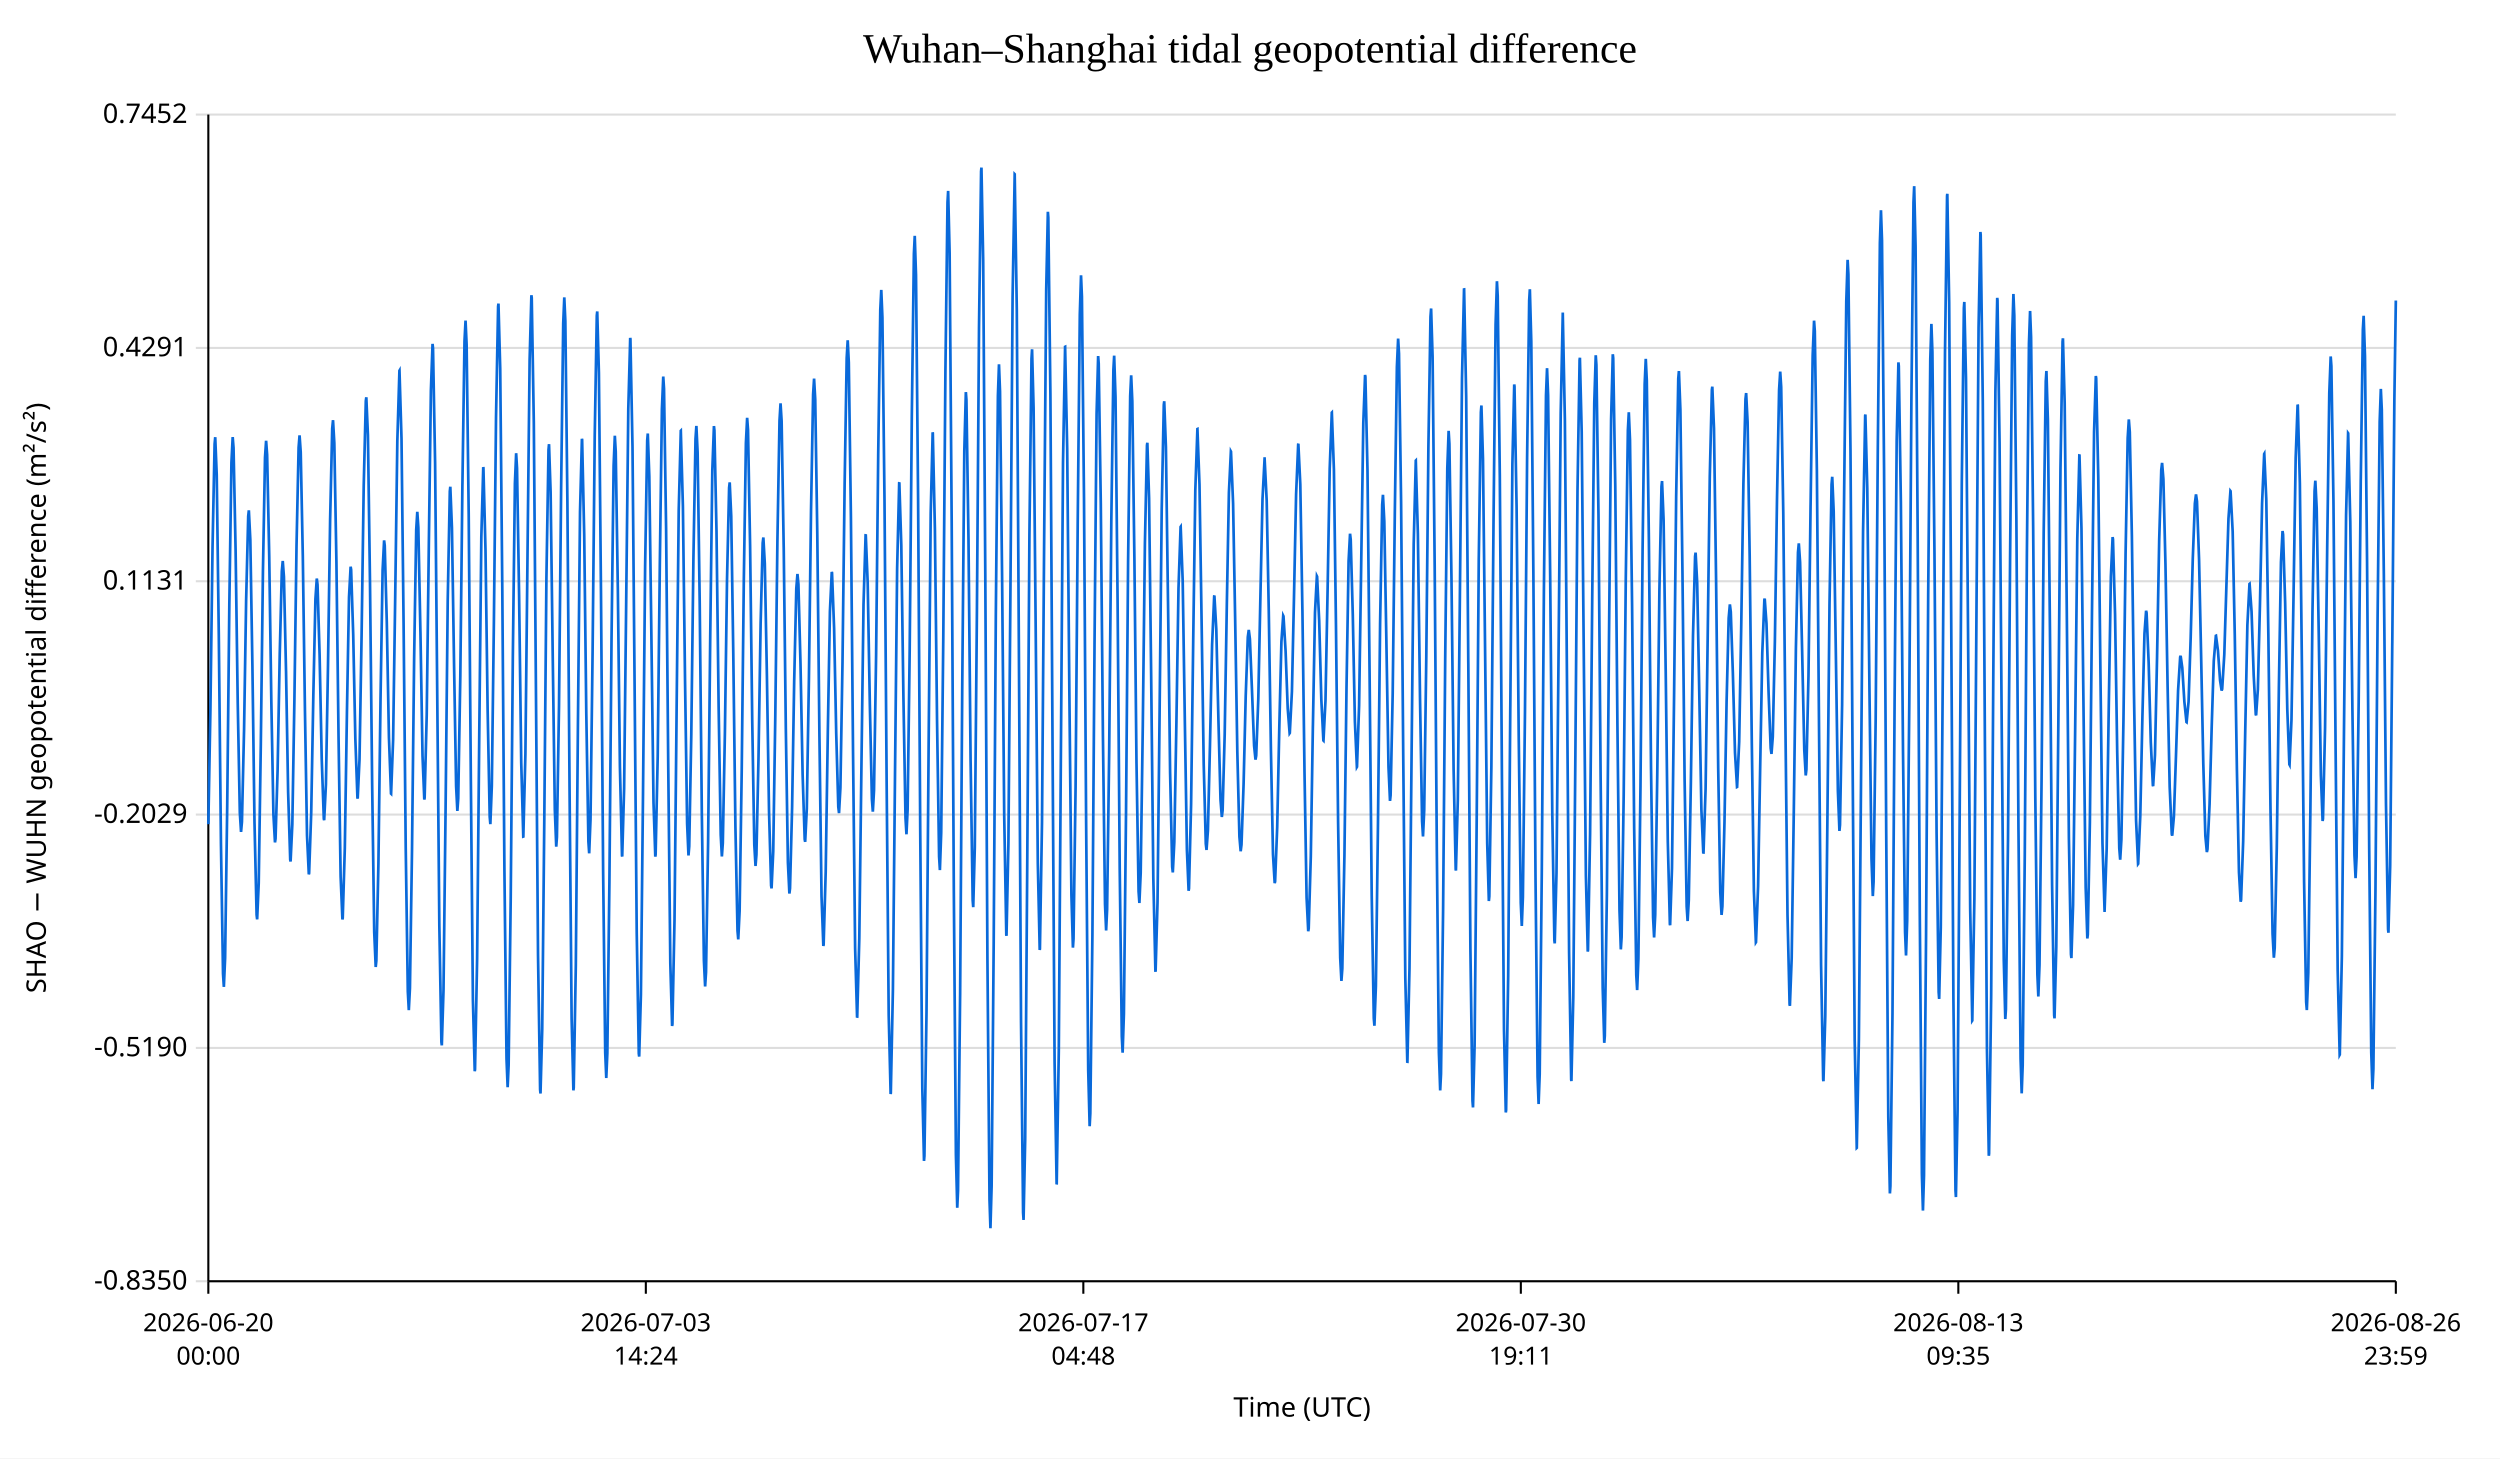
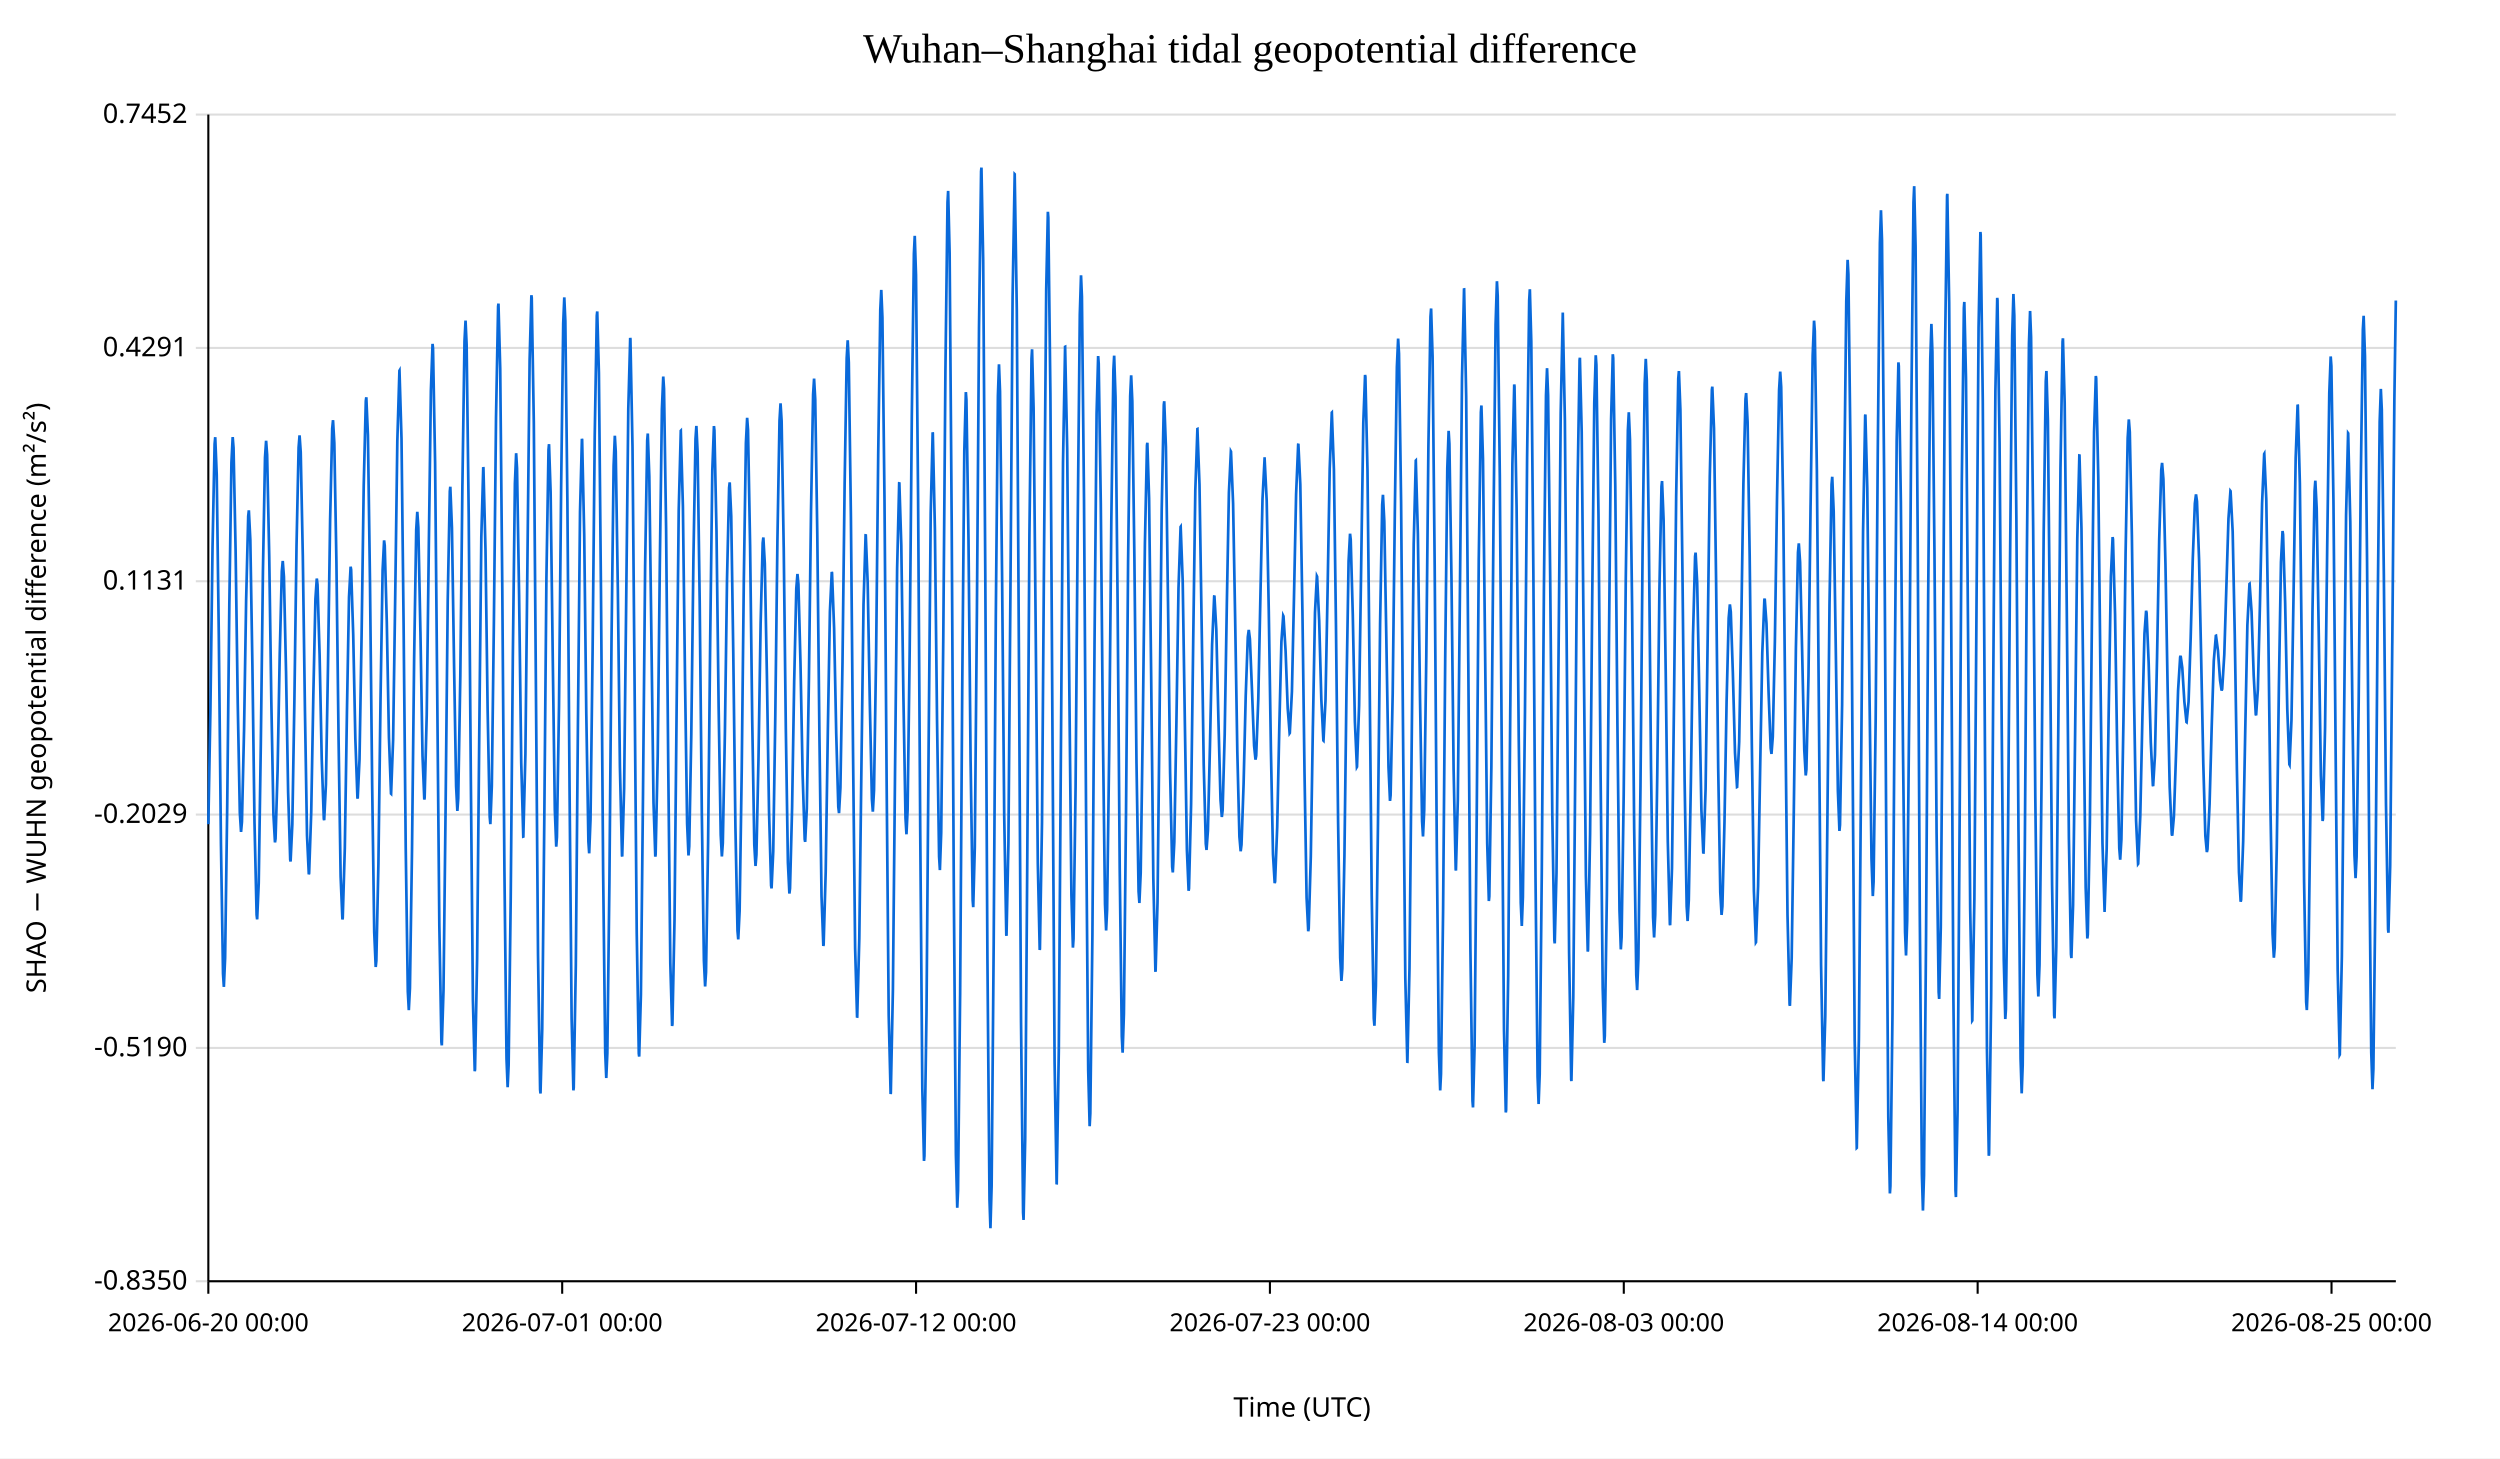
<svg xmlns="http://www.w3.org/2000/svg" width="1200" height="700" viewBox="0 0 1200 700">
  <rect width="100%" height="100%" fill="white" />
  <text x="600.0" y="30" text-anchor="middle" font-size="20">Wuhan–Shanghai tidal geopotential difference</text>
  <g font-family="sans-serif" font-size="13">
    <line x1="94" y1="615.00" x2="1150" y2="615.00" stroke="#dddddd" />
    <text x="90" y="619.00" text-anchor="end">-0.8350</text>
    <line x1="94" y1="503.00" x2="1150" y2="503.00" stroke="#dddddd" />
    <text x="90" y="507.00" text-anchor="end">-0.5190</text>
    <line x1="94" y1="391.00" x2="1150" y2="391.00" stroke="#dddddd" />
    <text x="90" y="395.00" text-anchor="end">-0.2029</text>
    <line x1="94" y1="279.00" x2="1150" y2="279.00" stroke="#dddddd" />
    <text x="90" y="283.00" text-anchor="end">0.1131</text>
    <line x1="94" y1="167.00" x2="1150" y2="167.00" stroke="#dddddd" />
    <text x="90" y="171.00" text-anchor="end">0.4291</text>
    <line x1="94" y1="55.00" x2="1150" y2="55.00" stroke="#dddddd" />
    <text x="90" y="59.00" text-anchor="end">0.7452</text>
    <line x1="100" y1="55" x2="100" y2="615" stroke="black" />
    <line x1="100" y1="615" x2="1150" y2="615" stroke="black" />
    <line x1="100.00" y1="615" x2="100.00" y2="621" stroke="black" />
-     <text x="100.00" y="639" text-anchor="middle" font-size="12">2026-06-20</text>
-     <text x="100.00" y="655" text-anchor="middle" font-size="12">00:00</text>
-     <line x1="310.00" y1="615" x2="310.00" y2="621" stroke="black" />
-     <text x="310.00" y="639" text-anchor="middle" font-size="12">2026-07-03</text>
-     <text x="310.00" y="655" text-anchor="middle" font-size="12">14:24</text>
-     <line x1="520.00" y1="615" x2="520.00" y2="621" stroke="black" />
-     <text x="520.00" y="639" text-anchor="middle" font-size="12">2026-07-17</text>
-     <text x="520.00" y="655" text-anchor="middle" font-size="12">04:48</text>
-     <line x1="730.00" y1="615" x2="730.00" y2="621" stroke="black" />
-     <text x="730.00" y="639" text-anchor="middle" font-size="12">2026-07-30</text>
-     <text x="730.00" y="655" text-anchor="middle" font-size="12">19:11</text>
-     <line x1="940.00" y1="615" x2="940.00" y2="621" stroke="black" />
-     <text x="940.00" y="639" text-anchor="middle" font-size="12">2026-08-13</text>
-     <text x="940.00" y="655" text-anchor="middle" font-size="12">09:35</text>
-     <line x1="1150.00" y1="615" x2="1150.00" y2="621" stroke="black" />
-     <text x="1150.00" y="639" text-anchor="middle" font-size="12">2026-08-26</text>
-     <text x="1150.00" y="655" text-anchor="middle" font-size="12">23:59</text>
+     <text x="100.00" y="639" text-anchor="middle" font-size="12">2026-06-20 00:00</text>
+     <line x1="269.85" y1="615" x2="269.85" y2="621" stroke="black" />
+     <text x="269.85" y="639" text-anchor="middle" font-size="12">2026-07-01 00:00</text>
+     <line x1="439.71" y1="615" x2="439.71" y2="621" stroke="black" />
+     <text x="439.71" y="639" text-anchor="middle" font-size="12">2026-07-12 00:00</text>
+     <line x1="609.56" y1="615" x2="609.56" y2="621" stroke="black" />
+     <text x="609.56" y="639" text-anchor="middle" font-size="12">2026-07-23 00:00</text>
+     <line x1="779.42" y1="615" x2="779.42" y2="621" stroke="black" />
+     <text x="779.42" y="639" text-anchor="middle" font-size="12">2026-08-03 00:00</text>
+     <line x1="949.27" y1="615" x2="949.27" y2="621" stroke="black" />
+     <text x="949.27" y="639" text-anchor="middle" font-size="12">2026-08-14 00:00</text>
+     <line x1="1119.13" y1="615" x2="1119.13" y2="621" stroke="black" />
+     <text x="1119.13" y="639" text-anchor="middle" font-size="12">2026-08-25 00:00</text>
    <polyline points="100.00,395.62 101.00,340.44 101.01,339.64 102.01,263.08 102.02,262.32 103.01,213.11 103.31,209.85 104.02,227.71 104.03,228.25 105.03,305.39 105.04,306.42 106.04,403.81 106.05,404.76 107.05,467.42 107.45,473.70 108.05,459.95 108.06,459.47 109.06,387.02 109.07,386.03 110.07,290.81 110.08,289.85 111.08,222.37 111.09,221.94 111.69,209.81 112.10,214.98 113.09,264.26 113.10,264.98 114.10,336.62 114.11,337.35 115.11,389.79 115.12,390.13 115.70,399.31 116.13,394.51 117.12,351.53 117.14,350.90 118.13,288.88 118.14,288.25 119.14,247.76 119.45,244.97 120.15,258.99 120.16,259.41 121.16,319.94 121.17,320.75 122.16,395.01 122.18,395.72 123.17,439.12 123.43,441.29 124.18,424.10 124.19,423.61 125.19,357.26 125.20,356.39 126.20,274.96 126.21,274.16 127.20,219.60 127.22,219.28 127.73,211.55 128.22,218.33 129.22,266.49 129.23,267.18 130.23,336.15 130.24,336.87 131.24,390.71 131.25,391.09 131.99,404.35 132.26,402.57 133.25,369.59 133.26,369.06 134.26,314.68 134.27,314.11 135.27,274.21 135.72,269.27 136.28,276.78 136.29,277.07 137.28,321.65 137.30,322.27 138.29,379.68 138.30,380.23 139.30,412.60 139.48,413.52 140.31,395.80 140.32,395.35 141.32,335.43 141.33,334.66 142.32,262.61 142.33,261.91 143.33,214.78 143.79,208.99 144.34,216.90 144.35,217.21 145.35,267.01 145.36,267.72 146.36,340.03 146.37,340.81 147.36,400.65 147.37,401.11 148.23,419.68 148.38,419.15 149.38,390.14 149.39,389.63 150.39,334.29 150.40,333.68 151.40,287.74 151.41,287.42 152.06,277.70 152.41,280.61 153.41,314.37 153.42,314.87 154.42,364.00 154.43,364.48 155.43,393.00 155.60,393.69 156.44,376.59 156.45,376.16 157.44,319.28 157.45,318.54 158.45,249.98 158.46,249.31 159.46,205.72 159.85,201.69 160.47,212.59 160.48,212.96 161.48,269.91 161.49,270.71 162.48,352.15 162.49,353.03 163.49,420.25 163.50,420.75 164.36,441.33 164.51,440.66 165.51,407.12 165.52,406.54 166.52,342.44 166.53,341.72 167.52,286.86 167.53,286.46 168.30,272.01 168.54,273.44 169.54,304.55 169.55,305.04 170.55,354.03 170.56,354.52 171.56,382.81 171.69,383.33 172.56,364.59 172.57,364.14 173.57,304.47 173.58,303.71 174.58,233.61 174.59,232.95 175.59,192.48 175.83,190.70 176.60,208.76 176.61,209.26 177.60,279.80 177.61,280.75 178.61,374.53 178.62,375.51 179.62,447.07 179.63,447.57 180.34,464.15 180.64,461.23 181.64,414.53 181.65,413.78 182.64,336.41 182.65,335.58 183.65,273.93 183.66,273.50 184.37,259.39 184.67,261.88 185.67,299.06 185.68,299.63 186.68,353.47 186.69,353.98 187.68,380.93 187.73,380.98 188.69,355.29 188.70,354.73 189.70,286.44 189.71,285.60 190.71,212.16 190.72,211.52 191.72,177.92 191.75,177.87 192.72,210.44 192.73,211.14 193.73,300.15 193.74,301.28 194.74,406.26 194.75,407.28 195.75,475.94 196.23,484.85 196.75,474.72 196.77,474.31 197.76,408.24 197.77,407.30 198.77,317.10 198.78,316.19 199.78,254.53 199.79,254.17 200.30,245.67 200.80,253.20 201.79,302.83 201.81,303.50 202.80,362.34 202.81,362.84 203.66,383.79 203.82,383.00 204.82,343.31 204.83,342.60 205.83,262.43 205.84,261.51 206.83,187.37 206.85,186.79 207.62,165.07 207.85,167.20 208.85,222.31 208.86,223.26 209.86,331.80 209.87,333.09 210.87,443.30 210.88,444.28 211.87,500.16 212.07,501.77 212.88,475.24 212.89,474.57 213.89,387.44 213.90,386.34 214.90,288.88 214.91,287.99 215.91,235.85 216.15,233.64 216.91,252.78 216.93,253.29 217.92,317.22 217.93,317.98 218.93,377.10 218.94,377.51 219.53,389.25 219.95,383.26 220.95,324.64 220.96,323.75 221.95,232.82 221.97,231.86 222.96,163.71 223.46,153.90 223.97,165.27 223.98,165.75 224.98,246.96 224.99,248.16 225.99,372.32 226.00,373.67 226.99,479.40 227.00,480.21 227.87,514.18 228.01,513.33 229.01,460.48 229.02,459.54 230.02,354.95 230.03,353.76 231.03,258.36 231.04,257.60 231.96,224.24 232.04,224.51 233.04,264.13 233.05,264.84 234.05,339.80 234.06,340.59 235.06,392.05 235.37,395.58 236.07,377.32 236.08,376.77 237.07,298.28 237.08,297.23 238.08,201.23 238.09,200.33 239.09,147.09 239.26,145.73 240.10,176.82 240.11,177.61 241.11,283.75 241.12,285.14 242.11,416.38 242.12,417.68 243.12,507.77 243.13,508.31 243.67,521.87 244.14,511.29 245.14,431.52 245.15,430.36 246.15,316.38 246.16,315.21 247.15,232.36 247.16,231.83 247.75,217.55 248.17,224.68 249.17,285.88 249.18,286.75 250.18,365.44 250.19,366.15 251.17,401.56 251.20,401.55 252.19,362.04 252.20,361.24 253.20,266.73 253.21,265.61 254.21,173.46 254.22,172.71 255.07,141.71 255.23,142.93 256.23,202.80 256.24,203.89 257.23,328.67 257.24,330.15 258.24,457.18 258.25,458.31 259.25,522.97 259.44,524.88 260.26,494.24 260.27,493.46 261.27,392.54 261.28,391.26 262.27,278.30 262.28,277.27 263.28,215.90 263.53,213.20 264.29,235.98 264.30,236.60 265.30,313.91 265.31,314.84 266.31,388.31 266.32,388.85 266.99,406.39 267.32,401.81 268.32,338.92 268.33,337.93 269.33,235.23 269.34,234.13 270.34,155.47 270.35,154.97 270.86,142.76 271.36,154.07 272.35,240.83 272.36,242.13 273.36,375.40 273.37,376.84 274.37,488.24 274.38,489.09 275.23,523.37 275.39,522.11 276.39,463.38 276.40,462.35 277.39,349.43 277.40,348.16 278.40,246.39 278.41,245.58 279.32,210.63 279.42,211.06 280.42,256.62 280.43,257.43 281.42,342.68 281.44,343.58 282.43,403.96 282.81,409.60 283.44,393.45 283.45,392.91 284.45,312.28 284.46,311.19 285.46,210.00 285.47,209.04 286.46,151.50 286.67,149.50 287.47,178.86 287.48,179.64 288.48,285.45 288.49,286.84 289.49,416.82 289.50,418.10 290.50,504.98 290.51,505.49 291.01,517.45 291.52,505.60 292.51,423.88 292.52,422.71 293.52,308.04 293.53,306.87 294.53,223.93 294.54,223.41 295.12,209.16 295.55,216.74 296.54,281.48 296.56,282.40 297.55,367.24 297.56,368.03 298.56,410.77 298.66,411.11 299.57,378.67 299.58,377.93 300.58,288.13 300.59,287.04 301.58,196.29 301.60,195.54 302.50,162.21 302.60,162.70 303.60,214.49 303.61,215.46 304.61,329.49 304.62,330.85 305.62,446.84 305.63,447.86 306.62,505.69 306.81,507.15 307.63,477.60 307.64,476.86 308.64,381.37 308.65,380.17 309.65,272.71 309.66,271.71 310.66,211.39 310.94,208.09 311.66,228.55 311.67,229.13 312.67,305.55 312.68,306.49 313.68,384.73 313.69,385.36 314.54,411.18 314.70,410.16 315.70,363.04 315.71,362.21 316.70,272.31 316.71,271.31 317.71,196.77 317.72,196.25 318.36,180.75 318.73,186.61 319.73,253.81 319.74,254.86 320.74,365.79 320.75,367.01 321.74,461.70 321.75,462.43 322.61,492.46 322.76,491.58 323.76,441.79 323.77,440.90 324.77,340.97 324.78,339.82 325.78,245.54 325.79,244.76 326.78,206.77 326.79,206.76 327.79,242.92 327.80,243.64 328.80,325.00 328.81,325.91 329.81,395.02 329.82,395.50 330.47,410.62 330.83,406.31 331.82,352.49 331.83,351.66 332.83,268.84 332.84,268.00 333.84,210.72 334.26,204.45 334.85,217.02 334.86,217.48 335.86,289.26 335.87,290.27 336.86,388.87 336.87,389.87 337.87,460.79 337.88,461.24 338.46,473.51 338.89,466.68 339.89,404.28 339.90,403.33 340.90,306.41 340.91,305.38 341.90,226.32 341.91,225.74 342.69,204.52 342.92,206.60 343.92,255.15 343.93,255.94 344.93,338.05 344.94,338.91 345.94,400.49 345.95,400.88 346.50,411.09 346.95,404.66 347.95,351.93 347.96,351.17 348.96,278.80 348.97,278.09 349.97,234.15 350.26,231.55 350.98,247.51 350.99,247.98 351.98,314.11 351.99,314.99 352.99,396.15 353.00,396.93 354.00,446.76 354.36,450.90 355.01,437.37 355.02,436.93 356.02,370.30 356.03,369.37 357.02,279.52 357.03,278.61 358.03,212.93 358.04,212.50 358.63,200.56 359.05,206.43 360.05,262.06 360.06,262.89 361.06,345.12 361.07,345.96 362.06,405.22 362.07,405.60 362.65,415.66 363.08,410.26 364.08,363.85 364.09,363.19 365.09,299.87 365.10,299.25 366.09,260.60 366.41,257.99 367.10,270.41 367.11,270.79 368.11,324.10 368.12,324.81 369.12,388.75 369.13,389.34 370.13,425.06 370.35,426.42 371.13,409.19 371.15,408.72 372.14,343.76 372.15,342.90 373.15,260.07 373.16,259.24 374.16,201.88 374.66,193.61 375.17,201.99 375.18,202.34 376.17,262.29 376.19,263.16 377.18,348.58 377.19,349.46 378.19,413.74 378.20,414.18 378.91,428.90 379.21,426.42 380.21,387.50 380.22,386.90 381.21,326.74 381.23,326.12 382.22,282.66 382.23,282.39 382.78,275.50 383.24,280.42 384.24,318.72 384.25,319.27 385.25,371.35 385.26,371.86 386.25,402.84 386.48,404.08 387.26,388.25 387.27,387.82 388.27,326.52 388.28,325.69 389.28,245.88 389.29,245.08 390.29,189.27 390.76,181.74 391.29,191.36 391.31,191.75 392.30,256.53 392.31,257.47 393.31,352.00 393.32,353.00 394.32,429.64 394.33,430.22 395.20,454.04 395.34,453.48 396.33,418.68 396.34,418.07 397.34,352.22 397.35,351.49 398.35,293.88 398.36,293.43 399.25,274.54 399.37,274.91 400.37,301.61 400.38,302.08 401.37,351.34 401.38,351.87 402.38,387.29 402.73,390.29 403.39,378.25 403.40,377.85 404.40,317.83 404.41,316.98 405.41,233.46 405.42,232.60 406.41,171.85 406.90,163.34 407.42,173.87 407.43,174.30 408.43,247.62 408.44,248.70 409.44,359.24 409.45,360.44 410.45,454.39 410.46,455.13 411.40,488.44 411.46,488.30 412.46,450.56 412.47,449.85 413.47,369.11 413.48,368.17 414.48,290.73 414.49,290.07 415.49,256.64 415.56,256.48 416.49,279.80 416.50,280.30 417.50,336.79 417.51,337.43 418.51,383.53 418.96,389.60 419.52,379.53 419.53,379.14 420.53,314.47 420.54,313.53 421.53,219.13 421.54,218.14 422.54,148.57 423.01,139.16 423.55,152.15 423.56,152.67 424.56,240.20 424.57,241.49 425.57,373.36 425.58,374.79 426.57,486.49 426.58,487.36 427.50,525.11 427.59,524.69 428.59,475.27 428.60,474.37 429.60,372.17 429.61,370.99 430.61,273.70 430.62,272.89 431.61,231.68 431.68,231.54 432.62,261.65 432.63,262.28 433.63,333.79 433.64,334.59 434.64,392.63 435.10,400.46 435.65,388.74 435.66,388.28 436.65,311.84 436.66,310.74 437.66,200.73 437.67,199.60 438.67,121.75 439.08,113.22 439.68,131.90 439.69,132.58 440.69,239.72 440.70,241.26 441.69,395.67 441.70,397.31 442.70,521.65 442.71,522.56 443.52,557.23 443.72,554.90 444.72,486.06 444.73,484.90 445.73,359.61 445.74,358.21 446.73,247.07 446.74,246.20 447.68,207.53 447.75,207.82 448.75,253.83 448.76,254.66 449.76,344.18 449.77,345.14 450.76,411.08 451.15,417.64 451.77,399.91 451.78,399.30 452.78,305.81 452.79,304.50 453.79,179.06 453.80,177.82 454.80,97.12 455.11,91.64 455.80,120.63 455.82,121.51 456.81,250.89 456.82,252.67 457.82,425.11 457.83,426.87 458.83,553.70 458.84,554.54 459.48,579.73 459.85,571.53 460.84,478.84 460.86,477.43 461.85,333.13 461.86,331.59 462.86,217.14 462.87,216.33 463.61,188.21 463.88,191.90 464.88,259.18 464.89,260.24 465.88,365.07 465.90,366.12 466.89,432.16 467.15,435.43 467.90,406.80 467.91,405.99 468.91,294.53 468.92,293.06 469.92,158.02 469.93,156.75 470.92,82.23 471.10,80.45 471.93,125.12 471.94,126.24 472.94,275.80 472.95,277.75 473.95,458.06 473.96,459.80 474.96,575.89 475.41,589.55 475.96,569.96 475.98,569.22 476.97,452.99 476.98,451.37 477.98,297.13 477.99,295.59 478.99,190.33 479.00,189.71 479.51,174.87 480.01,187.84 481.00,276.44 481.01,277.67 482.01,390.44 482.02,391.48 483.02,448.70 483.12,449.17 484.03,405.30 484.04,404.30 485.04,279.21 485.05,277.66 486.04,143.23 486.05,142.05 487.05,83.60 487.06,83.61 488.06,148.65 488.07,149.99 489.07,312.42 489.08,314.41 490.08,488.47 490.09,490.05 491.08,582.11 491.31,585.56 492.09,546.79 492.10,545.76 493.10,411.47 493.11,409.77 494.11,257.92 494.12,256.53 495.12,172.16 495.39,167.66 496.12,195.84 496.13,196.64 497.13,301.45 497.14,302.76 498.14,413.58 498.15,414.51 499.06,455.96 499.16,455.45 500.16,394.71 500.17,393.58 501.16,263.55 501.17,262.04 502.17,139.98 502.18,139.02 502.98,101.66 503.19,104.41 504.19,189.15 504.20,190.62 505.20,354.19 505.21,356.06 506.20,508.91 506.21,510.16 507.18,568.47 507.22,568.36 508.22,504.38 508.23,503.14 509.23,360.95 509.24,359.29 510.24,222.96 510.25,221.82 511.24,166.47 511.26,166.46 512.25,215.50 512.26,216.48 513.26,328.56 513.27,329.83 514.27,428.98 514.28,429.71 515.00,454.86 515.29,450.67 516.28,377.88 516.29,376.70 517.29,252.59 517.30,251.24 518.30,151.45 518.31,150.78 518.89,132.15 519.32,142.38 520.32,239.18 520.33,240.65 521.32,391.57 521.33,393.18 522.33,512.81 522.34,513.65 523.03,540.57 523.35,534.48 524.35,449.36 524.36,448.03 525.36,310.77 525.37,309.31 526.36,199.11 526.37,198.33 527.11,170.91 527.38,174.52 528.38,241.77 528.39,242.84 529.39,351.72 529.40,352.86 530.40,433.59 530.41,434.10 530.94,446.63 531.41,436.59 532.41,360.31 532.42,359.20 533.42,251.07 533.43,249.98 534.43,177.42 534.80,170.72 535.43,190.07 535.45,190.72 536.44,288.07 536.45,289.40 537.45,415.38 537.46,416.62 538.46,497.52 538.86,505.29 539.47,486.81 539.48,486.18 540.47,391.91 540.49,390.63 541.48,270.27 541.49,269.09 542.49,190.05 542.96,180.15 543.50,192.39 543.51,192.87 544.51,268.12 544.52,269.15 545.51,366.13 545.53,367.07 546.52,427.90 546.91,433.43 547.53,419.11 547.54,418.63 548.54,348.41 548.55,347.47 549.55,261.53 549.56,260.72 550.55,213.72 550.73,212.53 551.56,239.02 551.57,239.68 552.57,325.43 552.58,326.51 553.58,420.45 553.59,421.28 554.59,466.07 554.68,466.42 555.59,433.74 555.61,433.01 556.60,342.54 556.61,341.43 557.61,245.24 557.62,244.38 558.62,194.35 558.83,192.61 559.63,214.34 559.64,214.91 560.63,288.04 560.65,288.96 561.64,370.10 561.65,370.84 562.65,416.11 562.95,418.76 563.66,404.28 563.67,403.86 564.67,347.07 564.68,346.34 565.67,282.80 565.68,282.24 566.68,252.89 566.73,252.82 567.69,278.74 567.70,279.29 568.70,344.65 568.71,345.42 569.71,407.66 569.72,408.15 570.53,427.57 570.72,426.43 571.72,386.30 571.73,385.61 572.73,308.45 572.74,307.57 573.74,235.80 573.75,235.20 574.75,205.93 574.77,205.92 575.75,232.53 575.76,233.07 576.76,297.78 576.77,298.56 577.77,366.11 577.78,366.72 578.78,404.98 579.13,407.98 579.79,398.78 579.80,398.48 580.79,357.51 580.80,356.98 581.80,309.74 581.81,309.31 582.81,286.09 582.91,285.88 583.82,302.05 583.83,302.41 584.83,344.95 584.84,345.44 585.83,383.57 585.84,383.84 586.48,392.15 586.85,389.05 587.85,352.57 587.86,351.99 588.86,291.15 588.87,290.47 589.87,236.72 589.88,236.29 590.82,216.68 590.88,216.79 591.88,241.52 591.89,242.00 592.89,298.03 592.90,298.71 593.90,360.12 593.91,360.71 594.91,401.41 594.92,401.66 595.52,408.61 595.92,405.43 596.92,376.49 596.93,376.07 597.93,334.58 597.94,334.16 598.94,305.82 599.41,302.35 599.95,306.68 599.96,306.85 600.95,331.28 600.96,331.60 601.96,357.80 601.97,358.01 602.64,364.63 602.98,362.70 603.98,335.48 603.99,335.04 604.99,286.51 605.00,285.96 605.99,239.90 606.00,239.51 607.00,220.11 607.01,220.11 608.01,240.26 608.02,240.68 609.02,293.73 609.03,294.41 610.03,359.43 610.04,360.10 611.03,409.86 611.04,410.23 611.85,423.91 612.05,423.08 613.05,397.16 613.06,396.72 614.06,349.40 614.07,348.87 615.07,308.23 615.08,307.93 615.94,295.53 616.08,295.82 617.08,312.42 617.09,312.70 618.09,339.71 618.10,339.97 619.02,351.96 619.11,351.83 620.10,332.37 620.12,331.99 621.11,286.79 621.12,286.23 622.12,237.62 622.13,237.18 623.13,213.19 623.21,213.01 624.14,232.40 624.15,232.84 625.14,292.26 625.16,293.05 626.15,369.89 626.16,370.69 627.16,430.60 627.17,431.04 627.95,446.99 628.18,445.64 629.18,411.27 629.19,410.70 630.18,348.69 630.20,348.00 631.19,294.33 631.20,293.92 632.10,276.55 632.21,276.77 633.21,297.94 633.22,298.31 634.22,335.36 634.23,335.72 635.22,355.44 635.27,355.49 636.23,336.33 636.24,335.91 637.24,283.62 637.25,282.96 638.25,225.39 638.26,224.87 639.26,198.04 639.29,198.01 640.26,224.92 640.28,225.50 641.27,300.69 641.28,301.66 642.28,393.76 642.29,394.68 643.29,459.40 643.30,459.81 643.88,470.85 644.31,464.94 645.30,411.82 645.32,411.03 646.31,331.13 646.32,330.29 647.32,269.59 647.33,269.18 648.02,256.18 648.34,258.93 649.34,295.26 649.35,295.80 650.34,345.94 650.35,346.39 651.30,368.17 651.36,368.07 652.36,338.92 652.37,338.35 653.37,271.03 653.38,270.23 654.38,203.41 654.39,202.87 655.23,179.98 655.39,180.87 656.39,225.65 656.40,226.47 657.40,323.27 657.41,324.45 658.41,428.76 658.42,429.72 659.42,488.77 659.72,492.35 660.42,473.49 660.43,472.93 661.43,395.18 661.44,394.15 662.44,299.92 662.45,299.02 663.45,242.29 663.82,237.50 664.46,250.19 664.47,250.60 665.46,307.69 665.47,308.41 666.47,367.84 666.48,368.30 667.20,384.42 667.49,381.71 668.49,333.08 668.50,332.29 669.50,247.32 669.51,246.39 670.50,176.42 670.51,175.94 671.10,162.53 671.52,169.71 672.52,240.63 672.53,241.73 673.53,359.95 673.54,361.28 674.54,468.62 674.55,469.49 675.51,510.13 675.55,510.04 676.55,464.84 676.56,463.96 677.56,362.05 677.57,360.86 678.57,261.81 678.58,260.99 679.58,221.07 679.59,221.06 680.58,256.22 680.59,256.92 681.59,333.82 681.60,334.66 682.60,394.20 683.04,401.49 683.61,389.16 683.62,388.70 684.62,315.33 684.63,314.30 685.62,215.52 685.63,214.55 686.63,152.05 686.93,148.08 687.64,171.16 687.65,171.85 688.65,272.02 688.66,273.38 689.66,406.17 689.67,407.52 690.66,504.74 690.67,505.37 691.29,523.40 691.68,515.53 692.68,437.48 692.69,436.30 693.69,317.24 693.70,315.99 694.70,225.18 694.71,224.58 695.34,206.82 695.71,213.01 696.71,277.79 696.72,278.74 697.72,368.38 697.73,369.23 698.73,417.22 698.84,417.86 699.73,384.81 699.75,384.03 700.74,286.76 700.75,285.55 701.75,182.34 701.76,181.45 702.74,138.42 702.77,138.49 703.77,190.47 703.78,191.51 704.77,317.29 704.79,318.82 705.78,453.90 705.79,455.13 706.79,528.40 707.04,531.56 707.80,502.06 707.81,501.26 708.81,393.88 708.82,392.50 709.81,268.26 709.83,267.10 710.82,197.87 711.08,194.64 711.83,220.34 711.84,221.05 712.84,311.67 712.85,312.78 713.85,404.01 713.86,404.74 714.65,432.48 714.87,430.30 715.86,367.85 715.87,366.79 716.87,252.61 716.88,251.35 717.88,156.09 717.89,155.42 718.53,134.99 718.90,142.10 719.89,226.96 719.91,228.30 720.90,369.59 720.91,371.14 721.91,493.65 721.92,494.60 722.78,533.97 722.93,532.83 723.93,468.37 723.94,467.22 724.93,340.17 724.95,338.73 725.94,223.49 725.95,222.58 726.83,184.54 726.96,185.44 727.96,243.25 727.97,244.26 728.97,351.56 728.98,352.71 729.97,433.43 730.46,444.44 730.98,430.88 730.99,430.33 731.99,341.56 732.00,340.31 733.00,220.70 733.01,219.52 734.01,144.15 734.33,138.84 735.01,163.74 735.02,164.51 736.02,275.47 736.03,276.97 737.03,419.29 737.04,420.70 738.04,516.84 738.53,529.94 739.05,515.78 739.06,515.20 740.05,419.15 740.06,417.79 741.06,284.74 741.07,283.40 742.07,190.23 742.08,189.68 742.58,176.74 743.09,189.77 744.09,276.76 744.10,277.97 745.09,389.85 745.10,390.90 746.10,451.39 746.27,452.82 747.11,419.24 747.12,418.41 748.12,312.58 748.13,311.27 749.13,199.12 749.14,198.16 750.13,150.65 750.14,150.65 751.14,201.52 751.15,202.56 752.15,326.95 752.16,328.45 753.16,456.43 753.17,457.54 754.17,518.20 754.28,518.90 755.17,478.91 755.18,477.99 756.18,362.33 756.19,360.90 757.19,236.35 757.20,235.24 758.20,172.89 758.35,171.71 759.21,207.28 759.22,208.14 760.21,313.64 760.22,314.92 761.22,419.61 761.23,420.45 762.12,456.76 762.24,456.04 763.24,400.40 763.25,399.39 764.25,289.08 764.26,287.85 765.25,193.81 765.26,193.13 765.96,170.53 766.27,175.17 767.27,247.32 767.28,248.48 768.28,370.78 768.29,372.11 769.29,473.51 769.30,474.25 770.05,500.56 770.30,497.26 771.30,429.32 771.31,428.20 772.31,307.67 772.32,306.33 773.32,201.90 773.33,201.10 774.14,170.05 774.34,171.87 775.33,233.29 775.34,234.33 776.34,345.82 776.35,347.03 777.35,436.51 777.36,437.12 778.00,455.70 778.37,449.85 779.37,381.84 779.38,380.81 780.37,278.30 780.38,277.26 781.38,206.43 781.83,197.89 782.39,210.97 782.40,211.47 783.40,290.64 783.41,291.75 784.40,397.74 784.42,398.79 785.41,468.01 785.83,475.23 786.42,460.36 786.43,459.82 787.43,377.30 787.44,376.15 788.44,264.31 788.45,263.18 789.44,184.37 789.46,183.89 789.97,172.24 790.46,182.64 791.46,258.82 791.47,259.92 792.47,366.70 792.48,367.77 793.48,440.31 793.97,449.97 794.48,439.57 794.50,439.14 795.49,371.55 795.50,370.61 796.50,284.19 796.51,283.37 797.51,233.51 797.78,230.91 798.52,249.43 798.53,249.95 799.52,321.24 799.54,322.16 800.53,403.09 800.54,403.81 801.54,443.61 801.66,444.09 802.55,416.81 802.56,416.17 803.56,333.74 803.57,332.69 804.56,238.01 804.58,237.12 805.57,181.68 805.88,178.11 806.58,196.51 806.59,197.07 807.59,275.60 807.60,276.65 808.60,373.29 808.61,374.22 809.60,435.08 810.05,442.09 810.61,432.22 810.62,431.84 811.62,375.31 811.63,374.55 812.63,305.76 812.64,305.12 813.64,267.05 813.89,265.27 814.64,279.69 814.65,280.09 815.65,332.42 815.66,333.08 816.66,388.32 816.67,388.78 817.59,409.68 817.68,409.47 818.68,378.78 818.69,378.18 819.68,306.81 819.69,305.93 820.69,229.18 820.70,228.48 821.70,187.09 821.91,185.60 822.71,205.56 822.72,206.09 823.72,278.33 823.73,279.28 824.72,367.40 824.73,368.26 825.73,428.05 825.74,428.43 826.35,439.16 826.75,435.02 827.75,394.56 827.76,393.97 828.76,337.00 828.77,336.43 829.76,296.86 829.77,296.61 830.34,290.12 830.78,293.75 831.78,323.33 831.79,323.75 832.79,361.00 832.80,361.33 833.77,377.75 833.81,377.73 834.80,356.19 834.81,355.74 835.81,299.30 835.82,298.58 836.82,232.75 836.83,232.12 837.83,191.57 838.15,188.67 838.84,202.48 838.85,202.91 839.84,266.78 839.85,267.66 840.85,355.27 840.86,356.20 841.86,427.20 841.87,427.75 842.82,452.34 842.88,452.25 843.88,425.50 843.89,425.00 844.88,368.54 844.89,367.89 845.89,313.67 845.90,313.20 846.90,287.86 847.06,287.34 847.91,299.29 847.92,299.57 848.92,332.31 848.93,332.68 849.92,359.11 850.31,361.88 850.93,353.74 850.94,353.45 851.94,307.85 851.95,307.19 852.95,240.18 852.96,239.46 853.96,187.32 853.97,186.98 854.50,178.37 854.97,185.74 855.97,246.21 855.98,247.13 856.98,345.60 856.99,346.71 857.99,438.36 858.00,439.15 859.00,481.99 859.15,482.80 860.00,460.02 860.01,459.47 861.01,390.36 861.02,389.49 862.02,311.89 862.03,311.17 863.03,265.12 863.43,260.83 864.04,269.79 864.05,270.10 865.04,313.21 865.05,313.76 866.05,359.72 866.06,360.08 866.75,372.21 867.07,369.35 868.07,324.43 868.08,323.69 869.07,242.85 869.09,241.93 870.08,170.95 870.09,170.44 870.75,153.91 871.10,158.90 872.10,225.94 872.11,227.02 873.11,346.62 873.12,348.00 874.11,463.18 874.13,464.17 875.12,518.14 875.26,518.97 876.13,487.80 876.14,487.06 877.14,394.53 877.15,393.38 878.15,290.93 878.16,289.99 879.15,232.50 879.47,228.86 880.16,245.32 880.17,245.81 881.17,310.99 881.18,311.80 882.18,379.27 882.19,379.80 882.93,398.84 883.20,396.00 884.19,339.52 884.21,338.57 885.20,235.37 885.21,234.21 886.21,144.98 886.22,144.35 886.86,124.73 887.23,131.71 888.23,216.36 888.24,217.71 889.23,363.39 889.25,365.03 890.24,498.16 890.25,499.25 891.24,550.99 891.26,550.97 892.26,498.98 892.27,497.95 893.27,377.08 893.28,375.65 894.27,254.99 894.29,253.96 895.28,199.44 895.38,198.98 896.29,234.30 896.30,235.08 897.30,327.46 897.31,328.54 898.31,411.71 898.32,412.30 898.95,430.12 899.32,423.27 900.32,345.32 900.33,344.10 901.33,217.34 901.34,215.97 902.34,117.02 902.35,116.39 902.86,100.93 903.36,115.34 904.35,225.44 904.36,227.08 905.36,395.71 905.37,397.52 906.37,535.17 906.38,536.17 907.15,572.84 907.39,569.31 908.39,486.60 908.40,485.23 909.39,339.09 909.40,337.48 910.40,212.15 910.41,211.20 911.24,173.95 911.42,175.70 912.42,241.33 912.43,242.44 913.43,359.11 913.44,360.35 914.43,447.47 914.89,458.63 915.44,442.16 915.45,441.52 916.45,338.02 916.46,336.55 917.46,193.20 917.47,191.76 918.47,97.05 918.81,89.36 919.47,118.07 919.48,118.99 920.48,255.61 920.49,257.48 921.49,437.40 921.50,439.20 922.50,563.14 922.51,563.88 923.01,581.06 923.52,564.25 924.51,449.02 924.52,447.38 925.52,287.20 925.53,285.57 926.53,172.92 926.54,172.24 927.07,155.49 927.55,168.88 928.55,266.32 928.56,267.70 929.55,398.28 929.56,399.54 930.56,476.25 930.80,479.48 931.57,445.23 931.58,444.30 932.58,318.71 932.59,317.08 933.59,170.63 933.60,169.28 934.59,94.02 934.71,93.04 935.60,145.07 935.61,146.30 936.61,302.12 936.62,304.07 937.62,477.49 937.63,479.07 938.63,571.42 938.84,574.58 939.63,533.13 939.64,532.05 940.64,391.61 940.65,389.84 941.65,232.74 941.66,231.31 942.66,147.85 942.87,144.94 943.67,181.41 943.68,182.36 944.67,304.24 944.68,305.75 945.68,435.08 945.69,436.19 946.68,489.89 946.70,489.86 947.70,431.41 947.71,430.24 948.71,293.04 948.72,291.42 949.71,158.03 949.72,156.95 950.59,111.35 950.73,112.71 951.73,192.13 951.74,193.56 952.74,354.05 952.75,355.89 953.74,503.79 953.76,504.96 954.63,554.76 954.76,553.71 955.76,478.02 955.77,476.66 956.77,326.10 956.78,324.39 957.78,188.67 957.79,187.61 958.67,142.98 958.80,144.04 959.79,212.46 959.80,213.68 960.80,345.95 960.81,347.42 961.81,460.14 961.82,460.96 962.54,489.13 962.83,484.53 963.82,404.95 963.84,403.67 964.83,269.55 964.84,268.11 965.84,161.64 965.85,160.93 966.44,141.11 966.86,151.46 967.86,249.15 967.87,250.62 968.86,398.07 968.88,399.60 969.87,507.61 969.88,508.28 970.41,524.82 970.89,511.37 971.89,410.63 971.90,409.17 972.90,266.86 972.91,265.42 973.90,164.79 973.92,164.18 974.44,149.26 974.92,161.83 975.92,253.29 975.93,254.60 976.93,380.98 976.94,382.24 977.94,467.74 978.40,478.31 978.94,463.80 978.96,463.24 979.95,374.54 979.96,373.30 980.96,256.63 980.97,255.49 981.97,183.03 982.28,178.08 982.98,201.68 982.99,202.40 983.98,303.05 983.99,304.38 984.99,423.38 985.00,424.48 986.00,487.30 986.17,488.80 987.01,454.57 987.02,453.72 988.02,345.39 988.03,344.03 989.02,225.69 989.03,224.63 990.03,163.97 990.21,162.40 991.04,193.35 991.05,194.13 992.05,292.69 992.06,293.92 993.06,401.25 993.07,402.21 994.06,458.05 994.27,459.87 995.07,434.57 995.08,433.91 996.08,350.15 996.09,349.11 997.09,259.28 997.10,258.49 998.10,218.23 998.14,218.15 999.10,253.49 999.11,254.24 1000.11,342.14 1000.12,343.17 1001.12,425.45 1001.13,426.09 1001.92,450.46 1002.14,448.60 1003.14,394.84 1003.15,393.93 1004.14,295.02 1004.15,293.92 1005.15,207.76 1005.16,207.09 1006.00,180.48 1006.17,181.56 1007.17,229.02 1007.18,229.85 1008.18,320.70 1008.19,321.73 1009.18,404.17 1009.19,404.83 1010.19,437.12 1010.20,437.12 1011.20,407.52 1011.21,406.93 1012.21,339.40 1012.22,338.62 1013.22,277.10 1013.23,276.62 1014.05,257.81 1014.23,258.82 1015.23,295.04 1015.24,295.65 1016.24,359.77 1016.25,360.44 1017.25,407.10 1017.69,412.66 1018.26,403.09 1018.27,402.73 1019.26,345.58 1019.27,344.77 1020.27,266.58 1020.28,265.79 1021.28,210.52 1021.29,210.18 1021.84,201.32 1022.30,207.42 1023.30,257.25 1023.31,257.99 1024.30,332.19 1024.31,332.97 1025.31,393.41 1025.32,393.87 1026.27,414.67 1026.33,414.59 1027.33,391.77 1027.34,391.35 1028.34,344.80 1028.35,344.28 1029.34,304.33 1029.35,304.03 1030.13,293.15 1030.36,294.21 1031.36,318.26 1031.37,318.64 1032.37,355.94 1032.38,356.30 1033.38,377.02 1033.50,377.33 1034.38,362.53 1034.39,362.17 1035.39,315.32 1035.40,314.71 1036.40,259.86 1036.41,259.34 1037.41,225.51 1037.80,222.19 1038.41,229.75 1038.43,230.02 1039.42,270.85 1039.43,271.42 1040.43,328.35 1040.44,328.95 1041.44,377.37 1041.45,377.78 1042.45,400.38 1042.66,401.12 1043.45,392.15 1043.47,391.92 1044.46,363.04 1044.47,362.69 1045.47,331.70 1045.48,331.42 1046.48,315.38 1046.70,314.79 1047.49,320.54 1047.50,320.68 1048.49,336.78 1048.51,336.95 1049.50,346.60 1049.58,346.66 1050.51,336.86 1050.52,336.64 1051.52,306.28 1051.53,305.89 1052.53,268.38 1052.54,268.00 1053.53,241.68 1053.55,241.52 1054.08,237.30 1054.55,240.64 1055.55,268.56 1055.56,268.99 1056.56,315.95 1056.57,316.50 1057.57,366.16 1057.58,366.64 1058.57,401.16 1058.59,401.39 1059.29,408.99 1059.59,407.59 1060.59,386.12 1060.60,385.77 1061.60,349.39 1061.61,348.99 1062.61,317.38 1062.62,317.14 1063.61,305.18 1063.68,305.15 1064.62,312.34 1064.63,312.48 1065.63,326.52 1065.64,326.65 1066.38,331.47 1066.65,330.71 1067.65,314.39 1067.66,314.11 1068.65,281.94 1068.66,281.56 1069.66,249.10 1069.67,248.83 1070.61,235.68 1070.68,235.77 1071.68,255.14 1071.69,255.53 1072.69,304.81 1072.70,305.46 1073.69,368.14 1073.70,368.80 1074.70,418.45 1074.71,418.81 1075.52,432.82 1075.72,431.94 1076.72,403.88 1076.73,403.40 1077.73,350.03 1077.74,349.42 1078.73,300.43 1078.74,300.03 1079.74,280.30 1079.81,280.24 1080.75,293.63 1080.76,293.91 1081.76,323.79 1081.77,324.10 1082.77,342.95 1082.93,343.36 1083.77,330.98 1083.78,330.67 1084.78,290.03 1084.79,289.50 1085.79,241.96 1085.80,241.52 1086.80,217.90 1086.86,217.80 1087.81,239.53 1087.82,240.02 1088.81,304.58 1088.82,305.43 1089.82,387.33 1089.83,388.17 1090.83,447.99 1090.84,448.38 1091.45,459.69 1091.85,455.08 1092.85,407.06 1092.86,406.33 1093.85,330.79 1093.86,329.98 1094.86,270.07 1094.87,269.64 1095.62,254.89 1095.88,256.61 1096.88,289.60 1096.89,290.12 1097.89,340.08 1097.90,340.55 1098.89,366.91 1098.98,367.08 1099.90,345.65 1099.91,345.17 1100.91,284.96 1100.92,284.21 1101.92,220.11 1101.93,219.56 1102.85,194.24 1102.94,194.47 1103.93,231.97 1103.94,232.70 1104.94,321.59 1104.95,322.70 1105.95,421.99 1105.96,422.92 1106.96,480.95 1107.28,484.83 1107.97,467.07 1107.98,466.53 1108.97,389.94 1108.98,388.92 1109.98,294.32 1109.99,293.42 1110.99,235.67 1111.36,230.73 1112.00,243.89 1112.01,244.32 1113.01,304.85 1113.02,305.63 1114.01,371.58 1114.02,372.12 1114.85,394.07 1115.03,392.97 1116.03,349.40 1116.04,348.63 1117.04,264.09 1117.05,263.14 1118.05,189.04 1118.06,188.50 1118.73,171.10 1119.06,175.74 1120.06,240.77 1120.07,241.82 1121.07,356.84 1121.08,358.15 1122.08,464.92 1122.09,465.79 1123.04,506.32 1123.10,506.21 1124.09,459.00 1124.10,458.08 1125.10,352.03 1125.11,350.78 1126.11,248.12 1126.12,247.27 1127.08,207.92 1127.13,207.99 1128.12,249.75 1128.14,250.54 1129.13,338.53 1129.14,339.50 1130.14,410.23 1130.15,410.67 1130.67,421.49 1131.16,411.32 1132.16,337.23 1132.17,336.15 1133.16,230.58 1133.18,229.51 1134.17,158.19 1134.55,151.58 1135.18,170.72 1135.19,171.37 1136.19,269.58 1136.20,270.95 1137.20,405.26 1137.21,406.64 1138.20,505.15 1138.22,505.78 1138.79,522.81 1139.22,513.13 1140.22,427.52 1140.23,426.24 1141.23,298.45 1141.24,297.13 1142.24,202.71 1142.25,202.12 1142.80,186.69 1143.26,196.67 1144.25,276.26 1144.26,277.40 1145.26,384.61 1145.27,385.63 1146.27,446.01 1146.45,447.71 1147.28,415.69 1147.29,414.87 1148.28,309.63 1148.30,308.31 1149.29,192.45 1149.30,191.43 1150.00,144.26" fill="none" stroke="#0969da" stroke-width="1.3" />
    <text x="625.0" y="680" text-anchor="middle">Time (UTC)</text>
    <text x="22" y="335.0" text-anchor="middle" transform="rotate(-90 22 335.0)">SHAO − WUHN geopotential difference (m²/s²)</text>
  </g>
</svg>
